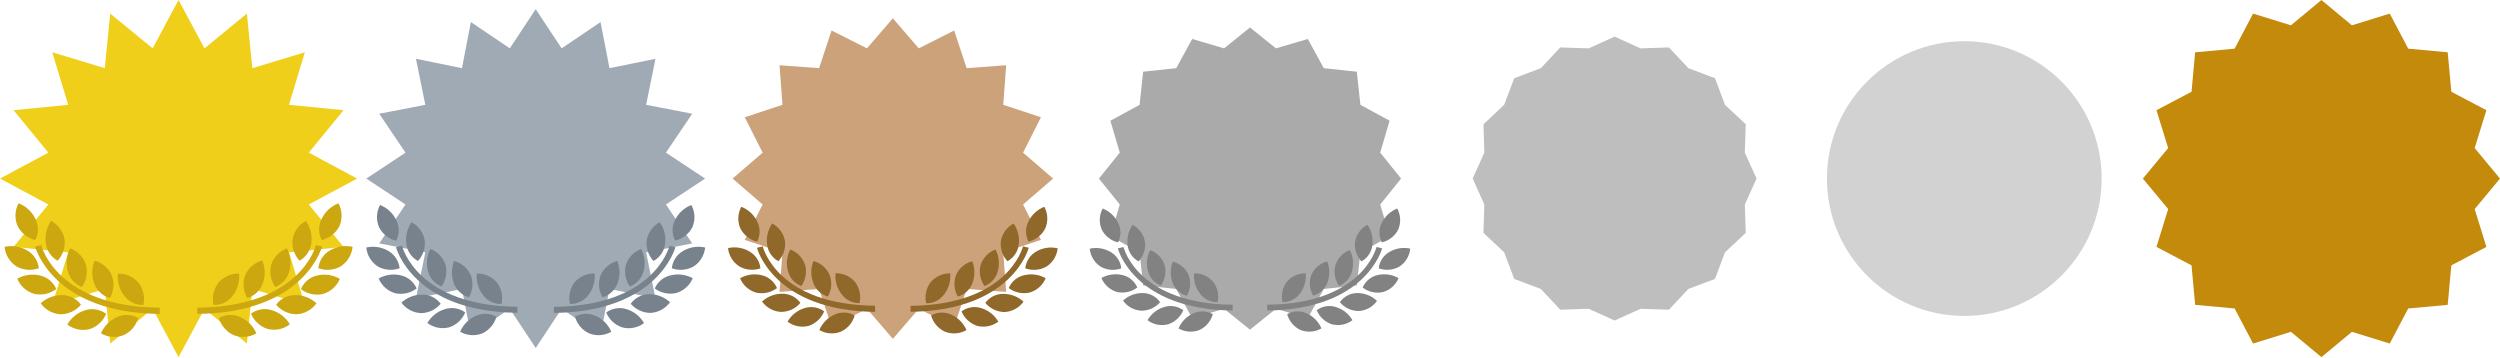
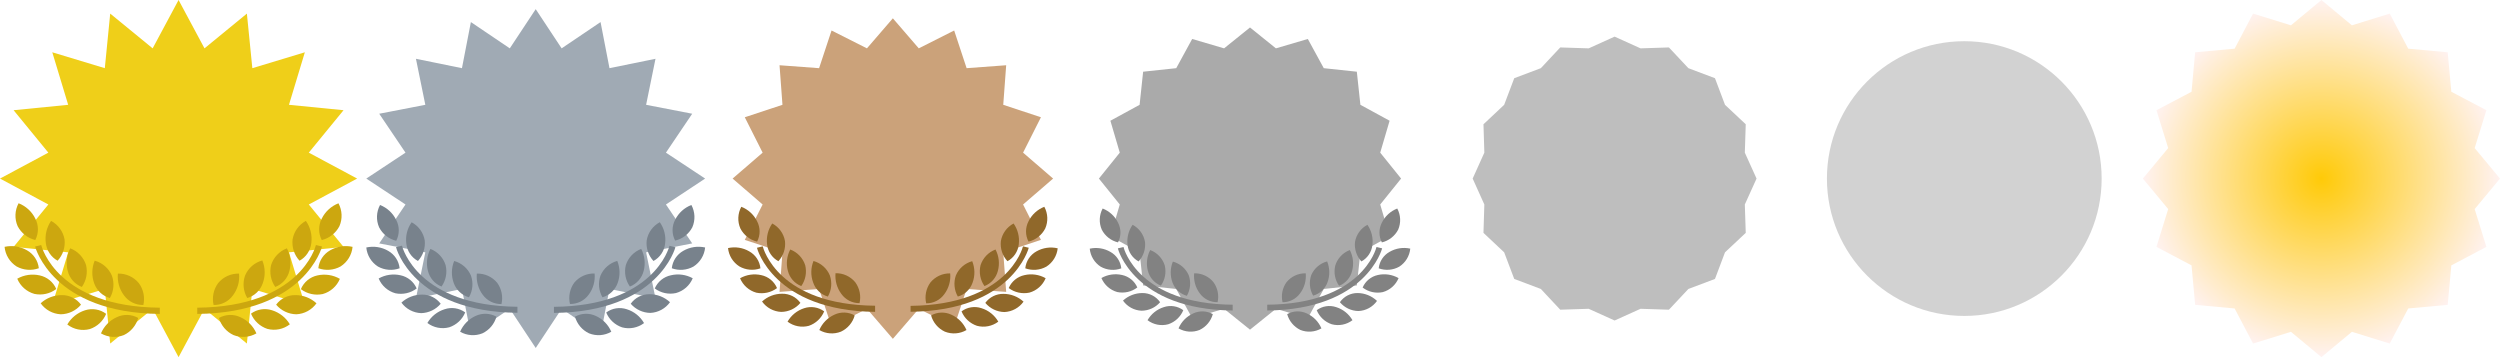
- <svg xmlns="http://www.w3.org/2000/svg" id="icons" viewBox="0 0 546 78">
-   <defs>
-     <style>.cls-1{fill:#efcf19;}.cls-2{fill:#a0aab4;}.cls-3{fill:#cba27a;}.cls-4{fill:#aaa;}.cls-5{fill:#bebebe;}.cls-6{fill:#cca70f;}.cls-7{fill:#78828c;}.cls-8{fill:#90682a;}.cls-9{fill:#828282;}.cls-10{fill:#d2d2d2;}.cls-11{fill:#c48a0c;}</style>
-   </defs>
-   <polygon class="cls-1" points="39 0 44.66 10.56 53.92 2.97 55.11 14.89 66.58 11.42 63.11 22.89 75.03 24.07 67.44 33.34 78 39 67.44 44.66 75.03 53.92 63.11 55.11 66.58 66.58 55.11 63.11 53.92 75.03 44.66 67.44 39 78 33.34 67.44 24.07 75.03 22.89 63.11 11.42 66.58 14.89 55.11 2.97 53.92 10.56 44.66 0 39 10.56 33.34 2.97 24.07 14.89 22.89 11.42 11.42 22.89 14.89 24.07 2.97 33.34 10.56 39 0" />
-   <polygon class="cls-2" points="117 2 122.66 10.56 131.16 4.82 133.11 14.89 143.16 12.84 141.11 22.89 151.18 24.84 145.44 33.34 154 39 145.44 44.66 151.18 53.16 141.11 55.11 143.16 65.16 133.11 63.11 131.16 73.18 122.66 67.44 117 76 111.34 67.44 102.84 73.18 100.89 63.11 90.84 65.16 92.89 55.11 82.82 53.16 88.56 44.66 80 39 88.56 33.34 82.82 24.84 92.89 22.89 90.84 12.84 100.89 14.89 102.84 4.82 111.34 10.56 117 2" />
-   <polygon class="cls-3" points="195 4 200.66 10.56 208.39 6.66 211.11 14.89 219.75 14.25 219.11 22.89 227.34 25.61 223.44 33.34 230 39 223.44 44.66 227.34 52.39 219.11 55.11 219.75 63.75 211.11 63.11 208.39 71.34 200.66 67.44 195 74 189.34 67.44 181.61 71.34 178.89 63.11 170.25 63.75 170.89 55.11 162.66 52.39 166.56 44.66 160 39 166.56 33.34 162.66 25.61 170.89 22.89 170.25 14.25 178.89 14.89 181.61 6.66 189.34 10.56 195 4" />
-   <polygon class="cls-4" points="273 6 278.66 10.56 285.63 8.51 289.11 14.89 296.33 15.66 297.11 22.89 303.49 26.37 301.44 33.34 306 39 301.44 44.66 303.49 51.63 297.11 55.11 296.33 62.34 289.11 63.11 285.63 69.49 278.66 67.44 273 72 267.34 67.44 260.37 69.49 256.89 63.11 249.66 62.34 248.89 55.11 242.51 51.63 244.56 44.66 240 39 244.56 33.34 242.51 26.37 248.89 22.89 249.66 15.66 256.89 14.89 260.37 8.51 267.34 10.56 273 6" />
-   <polygon class="cls-5" points="352.63 8 358.29 10.56 364.49 10.36 368.74 14.89 374.55 17.08 376.74 22.89 381.27 27.14 381.07 33.34 383.63 39 381.07 44.66 381.27 50.86 376.74 55.11 374.55 60.92 368.74 63.11 364.49 67.64 358.29 67.44 352.63 70 346.97 67.44 340.76 67.64 336.52 63.11 330.71 60.92 328.51 55.11 323.99 50.86 324.18 44.66 321.63 39 324.18 33.34 323.99 27.14 328.51 22.89 330.71 17.08 336.52 14.89 340.76 10.36 346.97 10.56 352.63 8" />
-   <path class="cls-6" d="M72.1,54.67a5.11,5.11,0,0,0-2.58,3.91,5.88,5.88,0,0,0,4.87-.39A5.71,5.71,0,0,0,77,53.91,6.85,6.85,0,0,0,72.1,54.67Z" />
-   <path class="cls-6" d="M68,53.05a6.86,6.86,0,0,0-1.2-4.81A5.7,5.7,0,0,0,63.9,52.3a5.85,5.85,0,0,0,1.52,4.64A5.1,5.1,0,0,0,68,53.05Z" />
-   <path class="cls-6" d="M63.21,59.16a6.84,6.84,0,0,0-.55-4.93,5.78,5.78,0,0,0-3.45,3.64,5.92,5.92,0,0,0,.91,4.8A5.05,5.05,0,0,0,63.21,59.16Z" />
-   <path class="cls-6" d="M57.38,61.88a6.84,6.84,0,0,0-.09-5,5.72,5.72,0,0,0-3.77,3.3A5.88,5.88,0,0,0,54,65.09,5.06,5.06,0,0,0,57.38,61.88Z" />
-   <path class="cls-6" d="M50.87,64.52a6.82,6.82,0,0,0,1.34-4.77,5.75,5.75,0,0,0-4.56,2.07,5.86,5.86,0,0,0-1,4.79A5.07,5.07,0,0,0,50.87,64.52Z" />
-   <path class="cls-6" d="M74.13,49.4a5.75,5.75,0,0,0-.21-5,6.83,6.83,0,0,0-3.65,3.35,5.06,5.06,0,0,0,0,4.68A5.91,5.91,0,0,0,74.13,49.4Z" />
-   <path class="cls-6" d="M69.32,60.15a5.09,5.09,0,0,0-3.61,3,5.87,5.87,0,0,0,4.77,1.07,5.73,5.73,0,0,0,3.75-3.32A6.85,6.85,0,0,0,69.32,60.15Z" />
-   <path class="cls-6" d="M60.31,66.54a5.88,5.88,0,0,0,4.41,2.1,5.73,5.73,0,0,0,4.4-2.4,6.78,6.78,0,0,0-4.62-1.79A5.1,5.1,0,0,0,60.31,66.54Z" />
-   <path class="cls-6" d="M59.44,67.77a5.07,5.07,0,0,0-4.62.73,5.86,5.86,0,0,0,3.57,3.33,5.68,5.68,0,0,0,4.91-1A6.84,6.84,0,0,0,59.44,67.77Z" />
-   <path class="cls-6" d="M52.49,69.27a5.07,5.07,0,0,0-4.67.17A5.86,5.86,0,0,0,51,73.18a5.74,5.74,0,0,0,5-.37A6.81,6.81,0,0,0,52.49,69.27Z" />
-   <path class="cls-6" d="M70.33,53.84,69,53.51c-.13.55-3.63,13.48-25.92,13.69l0,1.36C66.5,68.35,70.3,54,70.33,53.84Z" />
-   <path class="cls-6" d="M8.48,58.58A5.11,5.11,0,0,0,5.9,54.67,6.85,6.85,0,0,0,1,53.91a5.71,5.71,0,0,0,2.61,4.28A5.88,5.88,0,0,0,8.48,58.58Z" />
-   <path class="cls-6" d="M12.58,56.94A5.85,5.85,0,0,0,14.1,52.3a5.71,5.71,0,0,0-2.94-4.06A6.88,6.88,0,0,0,10,53.05,5.1,5.1,0,0,0,12.58,56.94Z" />
-   <path class="cls-6" d="M17.88,62.67a5.92,5.92,0,0,0,.91-4.8,5.78,5.78,0,0,0-3.45-3.64,6.84,6.84,0,0,0-.55,4.93A5.05,5.05,0,0,0,17.88,62.67Z" />
-   <path class="cls-6" d="M24,65.09a5.89,5.89,0,0,0,.45-4.86,5.72,5.72,0,0,0-3.77-3.3,6.84,6.84,0,0,0-.09,5A5.07,5.07,0,0,0,24,65.09Z" />
-   <path class="cls-6" d="M31.31,66.61a5.86,5.86,0,0,0-1-4.79,5.75,5.75,0,0,0-4.56-2.07,6.82,6.82,0,0,0,1.34,4.77A5.07,5.07,0,0,0,31.31,66.61Z" />
-   <path class="cls-6" d="M7.71,52.42a5.06,5.06,0,0,0,0-4.68,6.83,6.83,0,0,0-3.65-3.35,5.75,5.75,0,0,0-.21,5A5.91,5.91,0,0,0,7.71,52.42Z" />
-   <path class="cls-6" d="M8.68,60.15a6.85,6.85,0,0,0-4.91.72,5.73,5.73,0,0,0,3.75,3.32,5.87,5.87,0,0,0,4.77-1.07A5.09,5.09,0,0,0,8.68,60.15Z" />
-   <path class="cls-6" d="M17.69,66.54a5.1,5.1,0,0,0-4.19-2.09,6.81,6.81,0,0,0-4.62,1.79,5.73,5.73,0,0,0,4.4,2.4A5.88,5.88,0,0,0,17.69,66.54Z" />
-   <path class="cls-6" d="M18.56,67.77a6.84,6.84,0,0,0-3.86,3.1,5.68,5.68,0,0,0,4.91,1,5.86,5.86,0,0,0,3.57-3.33A5.07,5.07,0,0,0,18.56,67.77Z" />
-   <path class="cls-6" d="M25.51,69.27a6.81,6.81,0,0,0-3.46,3.54,5.74,5.74,0,0,0,5,.37,5.86,5.86,0,0,0,3.13-3.74A5.07,5.07,0,0,0,25.51,69.27Z" />
-   <path class="cls-6" d="M9,53.51l-1.33.33C7.7,54,11.5,68.35,34.9,68.56V67.2C12.63,67,9.13,54.06,9,53.51Z" />
-   <path class="cls-7" d="M149.23,54.78a5,5,0,0,0-2.51,3.81,5.73,5.73,0,0,0,4.74-.38A5.56,5.56,0,0,0,154,54.05,6.64,6.64,0,0,0,149.23,54.78Z" />
-   <path class="cls-7" d="M145.26,53.21a6.62,6.62,0,0,0-1.16-4.68,5.56,5.56,0,0,0-2.86,3.95A5.71,5.71,0,0,0,142.72,57,4.91,4.91,0,0,0,145.26,53.21Z" />
-   <path class="cls-7" d="M140.58,59.16a6.7,6.7,0,0,0-.54-4.8,5.61,5.61,0,0,0-3.36,3.54,5.74,5.74,0,0,0,.89,4.68A4.94,4.94,0,0,0,140.58,59.16Z" />
-   <path class="cls-7" d="M134.9,61.8a6.68,6.68,0,0,0-.09-4.82,5.6,5.6,0,0,0-3.67,3.22,5.71,5.71,0,0,0,.44,4.73A5,5,0,0,0,134.9,61.8Z" />
-   <path class="cls-7" d="M128.56,64.37a6.63,6.63,0,0,0,1.3-4.64,5.58,5.58,0,0,0-4.44,2,5.73,5.73,0,0,0-.94,4.66A4.93,4.93,0,0,0,128.56,64.37Z" />
-   <path class="cls-7" d="M151.2,49.65a5.57,5.57,0,0,0-.2-4.88A6.62,6.62,0,0,0,147.45,48a4.9,4.9,0,0,0,0,4.55A5.7,5.7,0,0,0,151.2,49.65Z" />
-   <path class="cls-7" d="M146.53,60.12A4.93,4.93,0,0,0,143,63a5.69,5.69,0,0,0,4.64,1,5.56,5.56,0,0,0,3.65-3.23A6.67,6.67,0,0,0,146.53,60.12Z" />
-   <path class="cls-7" d="M137.75,66.34a5.76,5.76,0,0,0,4.3,2,5.61,5.61,0,0,0,4.28-2.34,6.66,6.66,0,0,0-4.5-1.75A5,5,0,0,0,137.75,66.34Z" />
-   <path class="cls-7" d="M136.9,67.54a4.93,4.93,0,0,0-4.5.71,5.72,5.72,0,0,0,3.48,3.25,5.55,5.55,0,0,0,4.78-.94A6.63,6.63,0,0,0,136.9,67.54Z" />
-   <path class="cls-7" d="M130.13,69a5,5,0,0,0-4.55.16,5.7,5.7,0,0,0,3.06,3.64,5.58,5.58,0,0,0,4.87-.35A6.69,6.69,0,0,0,130.13,69Z" />
-   <path class="cls-7" d="M147.51,54l-1.3-.32c-.13.54-3.54,13.13-25.23,13.33v1.33C143.78,68.11,147.47,54.11,147.51,54Z" />
-   <path class="cls-7" d="M87.28,58.59a5,5,0,0,0-2.51-3.81A6.64,6.64,0,0,0,80,54.05a5.56,5.56,0,0,0,2.54,4.16A5.73,5.73,0,0,0,87.28,58.59Z" />
-   <path class="cls-7" d="M91.28,57a5.71,5.71,0,0,0,1.48-4.51,5.56,5.56,0,0,0-2.86-3.95,6.62,6.62,0,0,0-1.16,4.68A4.91,4.91,0,0,0,91.28,57Z" />
-   <path class="cls-7" d="M96.43,62.58a5.74,5.74,0,0,0,.89-4.68A5.61,5.61,0,0,0,94,54.36a6.7,6.7,0,0,0-.54,4.8A4.94,4.94,0,0,0,96.43,62.58Z" />
-   <path class="cls-7" d="M102.42,64.93a5.71,5.71,0,0,0,.44-4.73A5.6,5.6,0,0,0,99.19,57a6.68,6.68,0,0,0-.09,4.82A5,5,0,0,0,102.42,64.93Z" />
-   <path class="cls-7" d="M109.52,66.41a5.73,5.73,0,0,0-.94-4.66,5.58,5.58,0,0,0-4.44-2,6.63,6.63,0,0,0,1.3,4.64A4.93,4.93,0,0,0,109.52,66.41Z" />
-   <path class="cls-7" d="M86.53,52.59a4.9,4.9,0,0,0,0-4.55A6.62,6.62,0,0,0,83,44.77a5.57,5.57,0,0,0-.2,4.88A5.7,5.7,0,0,0,86.53,52.59Z" />
-   <path class="cls-7" d="M87.47,60.12a6.67,6.67,0,0,0-4.77.7,5.56,5.56,0,0,0,3.65,3.23A5.73,5.73,0,0,0,91,63,4.93,4.93,0,0,0,87.47,60.12Z" />
-   <path class="cls-7" d="M96.25,66.34a5,5,0,0,0-4.08-2,6.66,6.66,0,0,0-4.5,1.75A5.61,5.61,0,0,0,92,68.39,5.76,5.76,0,0,0,96.25,66.34Z" />
-   <path class="cls-7" d="M97.1,67.54a6.63,6.63,0,0,0-3.76,3,5.55,5.55,0,0,0,4.78.94,5.72,5.72,0,0,0,3.48-3.25A4.93,4.93,0,0,0,97.1,67.54Z" />
-   <path class="cls-7" d="M103.87,69a6.69,6.69,0,0,0-3.38,3.45,5.58,5.58,0,0,0,4.87.35,5.7,5.7,0,0,0,3.06-3.64A5,5,0,0,0,103.87,69Z" />
-   <path class="cls-7" d="M87.79,53.65l-1.3.32c0,.14,3.73,14.14,26.52,14.34V67C91.33,66.78,87.92,54.19,87.79,53.65Z" />
-   <path class="cls-8" d="M226.36,54.9a4.81,4.81,0,0,0-2.44,3.7,5.54,5.54,0,0,0,4.61-.37,5.41,5.41,0,0,0,2.47-4A6.44,6.44,0,0,0,226.36,54.9Z" />
-   <path class="cls-8" d="M222.5,53.37a6.51,6.51,0,0,0-1.13-4.56,5.39,5.39,0,0,0-2.78,3.84,5.55,5.55,0,0,0,1.44,4.4A4.79,4.79,0,0,0,222.5,53.37Z" />
-   <path class="cls-8" d="M217.94,59.15a6.46,6.46,0,0,0-.52-4.66,5.44,5.44,0,0,0-3.27,3.44,5.59,5.59,0,0,0,.86,4.55A4.81,4.81,0,0,0,217.94,59.15Z" />
-   <path class="cls-8" d="M212.41,61.73a6.48,6.48,0,0,0-.08-4.69,5.44,5.44,0,0,0-3.57,3.12,5.58,5.58,0,0,0,.43,4.61A4.77,4.77,0,0,0,212.41,61.73Z" />
-   <path class="cls-8" d="M206.25,64.23a6.52,6.52,0,0,0,1.27-4.52,5.43,5.43,0,0,0-4.33,2,5.6,5.6,0,0,0-.91,4.54A4.82,4.82,0,0,0,206.25,64.23Z" />
-   <path class="cls-8" d="M228.28,49.9a5.42,5.42,0,0,0-.2-4.74,6.46,6.46,0,0,0-3.45,3.17,4.78,4.78,0,0,0,0,4.44A5.56,5.56,0,0,0,228.28,49.9Z" />
-   <path class="cls-8" d="M223.73,60.09a4.82,4.82,0,0,0-3.43,2.82,5.61,5.61,0,0,0,4.52,1,5.42,5.42,0,0,0,3.55-3.15A6.44,6.44,0,0,0,223.73,60.09Z" />
-   <path class="cls-8" d="M215.19,66.15a5.56,5.56,0,0,0,4.18,2,5.44,5.44,0,0,0,4.17-2.27,6.51,6.51,0,0,0-4.38-1.7A4.81,4.81,0,0,0,215.19,66.15Z" />
-   <path class="cls-8" d="M214.36,67.31A4.78,4.78,0,0,0,210,68a5.55,5.55,0,0,0,3.38,3.16,5.4,5.4,0,0,0,4.65-.91A6.46,6.46,0,0,0,214.36,67.31Z" />
-   <path class="cls-8" d="M207.78,68.73a4.81,4.81,0,0,0-4.43.16,5.56,5.56,0,0,0,3,3.54,5.4,5.4,0,0,0,4.73-.35A6.45,6.45,0,0,0,207.78,68.73Z" />
-   <path class="cls-8" d="M224.68,54.11l-1.26-.31c-.13.52-3.44,12.77-24.55,13v1.29C221.05,67.86,224.65,54.25,224.68,54.11Z" />
-   <path class="cls-8" d="M166.08,58.6a4.81,4.81,0,0,0-2.44-3.7,6.44,6.44,0,0,0-4.64-.72,5.41,5.41,0,0,0,2.47,4A5.54,5.54,0,0,0,166.08,58.6Z" />
-   <path class="cls-8" d="M170,57.05a5.55,5.55,0,0,0,1.44-4.4,5.39,5.39,0,0,0-2.78-3.84,6.51,6.51,0,0,0-1.13,4.56A4.79,4.79,0,0,0,170,57.05Z" />
-   <path class="cls-8" d="M175,62.48a5.59,5.59,0,0,0,.86-4.55,5.44,5.44,0,0,0-3.27-3.44,6.46,6.46,0,0,0-.52,4.66A4.81,4.81,0,0,0,175,62.48Z" />
-   <path class="cls-8" d="M180.81,64.77a5.58,5.58,0,0,0,.43-4.61A5.44,5.44,0,0,0,177.67,57a6.48,6.48,0,0,0-.08,4.69A4.77,4.77,0,0,0,180.81,64.77Z" />
-   <path class="cls-8" d="M187.72,66.21a5.6,5.6,0,0,0-.91-4.54,5.43,5.43,0,0,0-4.33-2,6.52,6.52,0,0,0,1.27,4.52A4.82,4.82,0,0,0,187.72,66.21Z" />
-   <path class="cls-8" d="M165.35,52.77a4.78,4.78,0,0,0,0-4.44,6.46,6.46,0,0,0-3.45-3.17,5.42,5.42,0,0,0-.2,4.74A5.56,5.56,0,0,0,165.35,52.77Z" />
-   <path class="cls-8" d="M166.27,60.09a6.44,6.44,0,0,0-4.64.68,5.42,5.42,0,0,0,3.55,3.15,5.61,5.61,0,0,0,4.52-1A4.82,4.82,0,0,0,166.27,60.09Z" />
-   <path class="cls-8" d="M174.81,66.15a4.81,4.81,0,0,0-4-2,6.51,6.51,0,0,0-4.38,1.7,5.44,5.44,0,0,0,4.17,2.27A5.56,5.56,0,0,0,174.81,66.15Z" />
-   <path class="cls-8" d="M175.64,67.31A6.46,6.46,0,0,0,172,70.25a5.4,5.4,0,0,0,4.65.91A5.59,5.59,0,0,0,180,68,4.8,4.8,0,0,0,175.64,67.31Z" />
-   <path class="cls-8" d="M182.22,68.73a6.45,6.45,0,0,0-3.28,3.35,5.4,5.4,0,0,0,4.73.35,5.56,5.56,0,0,0,3-3.54A4.81,4.81,0,0,0,182.22,68.73Z" />
-   <path class="cls-8" d="M166.58,53.8l-1.26.31c0,.14,3.63,13.75,25.8,14V66.77C170,66.57,166.71,54.32,166.58,53.8Z" />
-   <path class="cls-9" d="M303.49,55a4.68,4.68,0,0,0-2.38,3.6,5.42,5.42,0,0,0,4.49-.36,5.27,5.27,0,0,0,2.4-3.94A6.27,6.27,0,0,0,303.49,55Z" />
-   <path class="cls-9" d="M299.73,53.52a6.31,6.31,0,0,0-1.09-4.43,5.28,5.28,0,0,0-2.71,3.74,5.42,5.42,0,0,0,1.4,4.27A4.65,4.65,0,0,0,299.73,53.52Z" />
-   <path class="cls-9" d="M295.3,59.15a6.32,6.32,0,0,0-.5-4.54A5.3,5.3,0,0,0,291.62,58a5.42,5.42,0,0,0,.84,4.42A4.67,4.67,0,0,0,295.3,59.15Z" />
-   <path class="cls-9" d="M289.93,61.65a6.33,6.33,0,0,0-.08-4.56,5.3,5.3,0,0,0-3.48,3,5.44,5.44,0,0,0,.42,4.48A4.67,4.67,0,0,0,289.93,61.65Z" />
-   <path class="cls-9" d="M283.93,64.08a6.25,6.25,0,0,0,1.24-4.39A5.27,5.27,0,0,0,281,61.6a5.39,5.39,0,0,0-.89,4.41A4.68,4.68,0,0,0,283.93,64.08Z" />
-   <path class="cls-9" d="M305.36,50.16a5.31,5.31,0,0,0-.2-4.62,6.29,6.29,0,0,0-3.36,3.09,4.66,4.66,0,0,0,0,4.31A5.44,5.44,0,0,0,305.36,50.16Z" />
-   <path class="cls-9" d="M300.93,60.06a4.68,4.68,0,0,0-3.33,2.74,5.41,5.41,0,0,0,4.39,1,5.28,5.28,0,0,0,3.46-3.06A6.32,6.32,0,0,0,300.93,60.06Z" />
-   <path class="cls-9" d="M292.63,66a5.4,5.4,0,0,0,4.06,1.93,5.26,5.26,0,0,0,4.05-2.21A6.23,6.23,0,0,0,296.49,64,4.66,4.66,0,0,0,292.63,66Z" />
-   <path class="cls-9" d="M291.83,67.08a4.65,4.65,0,0,0-4.26.67,5.39,5.39,0,0,0,3.29,3.07,5.24,5.24,0,0,0,4.52-.89A6.29,6.29,0,0,0,291.83,67.08Z" />
-   <path class="cls-9" d="M285.42,68.46a4.67,4.67,0,0,0-4.3.15A5.43,5.43,0,0,0,284,72.06a5.28,5.28,0,0,0,4.6-.34A6.24,6.24,0,0,0,285.42,68.46Z" />
-   <path class="cls-9" d="M301.86,54.24l-1.23-.3c-.12.51-3.34,12.42-23.87,12.61v1.26C298.33,67.62,301.82,54.38,301.86,54.24Z" />
-   <path class="cls-9" d="M244.89,58.61a4.68,4.68,0,0,0-2.38-3.6,6.27,6.27,0,0,0-4.51-.7,5.27,5.27,0,0,0,2.4,3.94A5.42,5.42,0,0,0,244.89,58.61Z" />
-   <path class="cls-9" d="M248.67,57.1a5.42,5.42,0,0,0,1.4-4.27,5.28,5.28,0,0,0-2.71-3.74,6.35,6.35,0,0,0-1.1,4.43A4.68,4.68,0,0,0,248.67,57.1Z" />
-   <path class="cls-9" d="M253.54,62.38a5.42,5.42,0,0,0,.84-4.42,5.28,5.28,0,0,0-3.18-3.35,6.32,6.32,0,0,0-.5,4.54A4.67,4.67,0,0,0,253.54,62.38Z" />
-   <path class="cls-9" d="M259.21,64.61a5.44,5.44,0,0,0,.42-4.48,5.3,5.3,0,0,0-3.48-3,6.33,6.33,0,0,0-.08,4.56A4.67,4.67,0,0,0,259.21,64.61Z" />
-   <path class="cls-9" d="M265.92,66A5.39,5.39,0,0,0,265,61.6a5.27,5.27,0,0,0-4.2-1.91,6.25,6.25,0,0,0,1.24,4.39A4.68,4.68,0,0,0,265.92,66Z" />
-   <path class="cls-9" d="M244.18,52.94a4.66,4.66,0,0,0,0-4.31,6.29,6.29,0,0,0-3.36-3.09,5.29,5.29,0,0,0-.19,4.62A5.43,5.43,0,0,0,244.18,52.94Z" />
-   <path class="cls-9" d="M245.07,60.06a6.32,6.32,0,0,0-4.52.66A5.28,5.28,0,0,0,244,63.78a5.41,5.41,0,0,0,4.39-1A4.68,4.68,0,0,0,245.07,60.06Z" />
-   <path class="cls-9" d="M253.37,66A4.66,4.66,0,0,0,249.51,64a6.26,6.26,0,0,0-4.25,1.65,5.26,5.26,0,0,0,4.05,2.21A5.4,5.4,0,0,0,253.37,66Z" />
-   <path class="cls-9" d="M254.17,67.08a6.29,6.29,0,0,0-3.55,2.85,5.24,5.24,0,0,0,4.52.89,5.39,5.39,0,0,0,3.29-3.07A4.65,4.65,0,0,0,254.17,67.08Z" />
-   <path class="cls-9" d="M260.58,68.46a6.24,6.24,0,0,0-3.19,3.26,5.28,5.28,0,0,0,4.6.34,5.43,5.43,0,0,0,2.89-3.45A4.67,4.67,0,0,0,260.58,68.46Z" />
-   <path class="cls-9" d="M245.37,53.94l-1.23.3c0,.14,3.53,13.38,25.08,13.57l0-1.26C248.71,66.36,245.49,54.45,245.37,53.94Z" />
-   <circle class="cls-10" cx="429" cy="39" r="30" />
-   <polygon class="cls-11" points="507 0 513.66 5.53 521.92 2.97 525.96 10.63 534.58 11.42 535.37 20.04 543.03 24.07 540.47 32.34 546 39 540.47 45.66 543.03 53.92 535.37 57.96 534.58 66.58 525.96 67.37 521.92 75.03 513.66 72.47 507 78 500.34 72.47 492.07 75.03 488.04 67.37 479.42 66.58 478.63 57.96 470.97 53.92 473.53 45.66 468 39 473.53 32.34 470.97 24.07 478.63 20.04 479.42 11.42 488.04 10.63 492.07 2.97 500.34 5.53 507 0" />
+ <svg xmlns="http://www.w3.org/2000/svg" version="1.1" id="icons" x="0px" y="0px" viewBox="0 0 546 78" style="enable-background:new 0 0 546 78;" xml:space="preserve">
+   <style type="text/css">
+ 	.st0{fill:#EFCF19;}
+ 	.st1{fill:#A0AAB4;}
+ 	.st2{fill:#CBA27A;}
+ 	.st3{fill:#AAAAAA;}
+ 	.st4{fill:#BEBEBE;}
+ 	.st5{fill:#CCA70F;}
+ 	.st6{fill:#78828C;}
+ 	.st7{fill:#90682A;}
+ 	.st8{fill:#828282;}
+ 	.st9{fill:#D2D2D2;}
+ 	.st10{fill:url(#SVGID_1_);}
+ </style>
+   <path class="st0" d="M39,0l5.66,10.56l9.26-7.59l1.19,11.92l11.47-3.47l-3.47,11.47l11.92,1.18l-7.59,9.27L78,39l-10.56,5.66  l7.59,9.26l-11.92,1.19l3.47,11.47l-11.47-3.47l-1.19,11.92l-9.26-7.59L39,78l-5.66-10.56l-9.27,7.59l-1.18-11.92l-11.47,3.47  l3.47-11.47L2.97,53.92l7.59-9.26L0,39l10.56-5.66l-7.59-9.27l11.92-1.18l-3.47-11.47l11.47,3.47l1.18-11.92l9.27,7.59L39,0z" />
+   <path class="st1" d="M117,2l5.66,8.56l8.5-5.74l1.95,10.07l10.05-2.05l-2.05,10.05l10.07,1.95l-5.74,8.5L154,39l-8.56,5.66l5.74,8.5  l-10.07,1.95l2.05,10.05l-10.05-2.05l-1.95,10.07l-8.5-5.74L117,76l-5.66-8.56l-8.5,5.74l-1.95-10.07l-10.05,2.05l2.05-10.05  l-10.07-1.95l5.74-8.5L80,39l8.56-5.66l-5.74-8.5l10.07-1.95l-2.05-10.05l10.05,2.05l1.95-10.07l8.5,5.74L117,2z" />
+   <path class="st2" d="M195,4l5.66,6.56l7.73-3.9l2.72,8.23l8.64-0.64l-0.64,8.64l8.23,2.72l-3.9,7.73L230,39l-6.56,5.66l3.9,7.73  l-8.23,2.72l0.64,8.64l-8.64-0.64l-2.72,8.23l-7.73-3.9L195,74l-5.66-6.56l-7.73,3.9l-2.72-8.23l-8.64,0.64l0.64-8.64l-8.23-2.72  l3.9-7.73L160,39l6.56-5.66l-3.9-7.73l8.23-2.72l-0.64-8.64l8.64,0.64l2.72-8.23l7.73,3.9L195,4z" />
+   <path class="st3" d="M273,6l5.66,4.56l6.97-2.05l3.48,6.38l7.22,0.77l0.78,7.23l6.38,3.48l-2.05,6.97L306,39l-4.56,5.66l2.05,6.97  l-6.38,3.48l-0.78,7.23l-7.22,0.77l-3.48,6.38l-6.97-2.05L273,72l-5.66-4.56l-6.97,2.05l-3.48-6.38l-7.23-0.77l-0.77-7.23  l-6.38-3.48l2.05-6.97L240,39l4.56-5.66l-2.05-6.97l6.38-3.48l0.77-7.23l7.23-0.77l3.48-6.38l6.97,2.05L273,6z" />
+   <path class="st4" d="M352.63,8l5.66,2.56l6.2-0.2l4.25,4.53l5.81,2.19l2.19,5.81l4.53,4.25l-0.2,6.2l2.56,5.66l-2.56,5.66l0.2,6.2  l-4.53,4.25l-2.19,5.81l-5.81,2.19l-4.25,4.53l-6.2-0.2L352.63,70l-5.66-2.56l-6.21,0.2l-4.24-4.53l-5.81-2.19l-2.2-5.81l-4.52-4.25  l0.19-6.2L321.63,39l2.55-5.66l-0.19-6.2l4.52-4.25l2.2-5.81l5.81-2.19l4.24-4.53l6.21,0.2L352.63,8z" />
+   <path class="st5" d="M72.1,54.67c-1.44,0.81-2.4,2.27-2.58,3.91c1.6,0.58,3.38,0.44,4.87-0.39c1.48-0.95,2.45-2.53,2.61-4.28  C75.33,53.54,73.58,53.81,72.1,54.67z M68,53.05c0.21-1.7-0.21-3.41-1.2-4.81c-1.54,0.84-2.61,2.33-2.9,4.06  c-0.19,1.69,0.36,3.39,1.52,4.64C66.86,56.14,67.82,54.69,68,53.05z M63.21,59.16c0.44-1.65,0.24-3.41-0.55-4.93  c-1.64,0.63-2.91,1.96-3.45,3.64c-0.4,1.66-0.07,3.41,0.91,4.8C61.66,62.08,62.82,60.77,63.21,59.16z M57.38,61.88  c0.6-1.62,0.57-3.4-0.09-5c-1.7,0.46-3.09,1.68-3.77,3.3c-0.57,1.63-0.39,3.42,0.48,4.91C55.58,64.63,56.84,63.44,57.38,61.88z   M50.87,64.52c1.03-1.37,1.51-3.07,1.34-4.77c-1.76-0.04-3.44,0.72-4.56,2.07c-1.02,1.37-1.38,3.12-1,4.79  C48.31,66.65,49.89,65.87,50.87,64.52z M74.13,49.4c0.7-1.61,0.62-3.45-0.21-5c-1.59,0.62-2.9,1.82-3.65,3.35  c-0.76,1.47-0.76,3.21,0,4.68C71.93,52.03,73.34,50.92,74.13,49.4z M69.32,60.15c-1.62,0.35-2.97,1.47-3.61,3  c1.36,1.03,3.1,1.42,4.77,1.07c1.69-0.47,3.08-1.7,3.75-3.32C72.74,60.04,70.99,59.78,69.32,60.15z M60.31,66.54  c1.1,1.31,2.71,2.07,4.41,2.1c1.76-0.08,3.38-0.97,4.4-2.4c-1.26-1.16-2.91-1.8-4.62-1.79C62.85,64.43,61.29,65.21,60.31,66.54z   M59.44,67.77c-1.57-0.52-3.29-0.25-4.62,0.73c0.65,1.58,1.95,2.79,3.57,3.33c1.7,0.45,3.52,0.08,4.91-1  C62.44,69.37,61.06,68.28,59.44,67.77z M52.49,69.27c-1.49-0.71-3.23-0.64-4.67,0.17c0.46,1.65,1.62,3.02,3.18,3.74  c1.64,0.65,3.48,0.51,5-0.37C55.32,71.23,54.07,69.96,52.49,69.27z" />
+   <path class="st5" d="M70.33,53.84L69,53.51c-0.13,0.55-3.63,13.48-25.92,13.69v1.36C66.5,68.35,70.3,54,70.33,53.84z M8.48,58.58  c-0.18-1.64-1.14-3.1-2.58-3.91c-1.48-0.86-3.23-1.13-4.9-0.76c0.16,1.75,1.13,3.33,2.61,4.28C5.1,59.02,6.88,59.16,8.48,58.58z   M12.58,56.94c1.16-1.25,1.71-2.95,1.52-4.64c-0.3-1.73-1.39-3.23-2.94-4.06c-0.97,1.4-1.38,3.12-1.16,4.81  C10.18,54.69,11.14,56.14,12.58,56.94z M17.88,62.67c0.98-1.39,1.31-3.14,0.91-4.8c-0.54-1.68-1.81-3.01-3.45-3.64  c-0.79,1.52-0.99,3.28-0.55,4.93C15.18,60.77,16.34,62.08,17.88,62.67z M24,65.09c0.85-1.48,1.01-3.25,0.45-4.86  c-0.68-1.62-2.07-2.84-3.77-3.3c-0.66,1.6-0.69,3.38-0.09,5C21.15,63.47,22.42,64.65,24,65.09z M31.31,66.61  c0.38-1.67,0.02-3.42-1-4.79c-1.12-1.35-2.8-2.11-4.56-2.07c-0.17,1.7,0.31,3.4,1.34,4.77C28.07,65.87,29.65,66.65,31.31,66.61z   M7.71,52.42c0.76-1.47,0.76-3.21,0-4.68c-0.75-1.53-2.06-2.73-3.65-3.35c-0.83,1.55-0.91,3.39-0.21,5  C4.64,50.91,6.05,52.02,7.71,52.42z M8.68,60.15c-1.67-0.38-3.42-0.13-4.91,0.72c0.67,1.62,2.06,2.85,3.75,3.32  c1.67,0.35,3.41-0.04,4.77-1.07C11.64,61.6,10.29,60.5,8.68,60.15z M17.69,66.54c-0.98-1.33-2.54-2.11-4.19-2.09  c-1.71,0-3.36,0.63-4.62,1.79c1.02,1.43,2.64,2.32,4.4,2.4C14.98,68.61,16.59,67.85,17.69,66.54z M18.56,67.77  c-1.63,0.52-3.01,1.62-3.86,3.1c1.39,1.08,3.21,1.45,4.91,1c1.62-0.54,2.92-1.75,3.57-3.33C21.86,67.54,20.13,67.26,18.56,67.77z   M25.51,69.27c-1.56,0.7-2.79,1.97-3.46,3.54c1.52,0.88,3.36,1.02,5,0.37c1.54-0.73,2.68-2.1,3.13-3.74  C28.74,68.63,27,68.56,25.51,69.27z" />
+   <path class="st5" d="M9,53.51l-1.33,0.33C7.7,54,11.5,68.35,34.9,68.56V67.2C12.63,67,9.13,54.06,9,53.51z" />
+   <path class="st6" d="M149.23,54.78c-1.4,0.79-2.34,2.21-2.51,3.81c1.56,0.57,3.29,0.43,4.74-0.38c1.44-0.92,2.38-2.46,2.54-4.16  C152.37,53.69,150.67,53.95,149.23,54.78z M145.26,53.21c0.22-1.65-0.2-3.32-1.16-4.68c-1.51,0.81-2.57,2.26-2.86,3.95  c-0.19,1.65,0.35,3.3,1.48,4.52C144.14,56.23,145.09,54.81,145.26,53.21L145.26,53.21z M140.58,59.16c0.42-1.61,0.23-3.32-0.54-4.8  c-1.6,0.61-2.84,1.91-3.36,3.54c-0.4,1.62-0.07,3.32,0.89,4.68C139.07,62,140.19,60.72,140.58,59.16z M134.9,61.8  c0.57-1.56,0.54-3.28-0.09-4.82c-1.65,0.46-3,1.64-3.67,3.22c-0.55,1.57-0.39,3.29,0.44,4.73C133.13,64.48,134.36,63.32,134.9,61.8  L134.9,61.8z M128.56,64.37c1-1.33,1.46-2.99,1.3-4.64c-1.71-0.05-3.34,0.69-4.44,2c-0.97,1.34-1.32,3.04-0.94,4.66  C126.09,66.42,127.61,65.67,128.56,64.37z M151.2,49.65c0.69-1.57,0.61-3.37-0.2-4.88c-1.55,0.59-2.81,1.75-3.55,3.23  c-0.75,1.42-0.75,3.13,0,4.55C149.06,52.17,150.43,51.12,151.2,49.65z M146.53,60.12c-1.58,0.33-2.89,1.4-3.53,2.88  c1.33,0.99,3.02,1.36,4.64,1c1.65-0.46,3-1.65,3.65-3.23C149.84,59.97,148.14,59.74,146.53,60.12z M137.75,66.34  c1.08,1.25,2.65,1.98,4.3,2c1.71-0.09,3.28-0.95,4.28-2.34c-1.23-1.13-2.83-1.75-4.5-1.75C140.21,64.25,138.69,65.02,137.75,66.34z   M136.9,67.54c-1.53-0.51-3.21-0.25-4.5,0.71c0.63,1.54,1.9,2.72,3.48,3.25c1.65,0.44,3.42,0.09,4.78-0.94  C139.83,69.12,138.49,68.04,136.9,67.54z M130.13,69c-1.45-0.68-3.15-0.62-4.55,0.16c0.44,1.6,1.56,2.93,3.06,3.64  c1.59,0.64,3.39,0.51,4.87-0.35C132.85,70.92,131.65,69.69,130.13,69L130.13,69z" />
+   <path class="st6" d="M147.51,54l-1.3-0.32c-0.13,0.54-3.54,13.13-25.23,13.33v1.33C143.78,68.11,147.47,54.11,147.51,54z   M87.28,58.59c-0.17-1.6-1.11-3.02-2.51-3.81c-1.44-0.83-3.14-1.09-4.77-0.73c0.16,1.7,1.1,3.24,2.54,4.16  C83.99,59.02,85.72,59.16,87.28,58.59z M91.28,57c1.12-1.22,1.66-2.86,1.48-4.51c-0.29-1.69-1.35-3.14-2.86-3.95  c-0.96,1.36-1.38,3.03-1.16,4.68C88.92,54.82,89.86,56.23,91.28,57z M96.43,62.58c0.96-1.36,1.29-3.06,0.89-4.68  c-0.51-1.62-1.73-2.92-3.32-3.54c-0.77,1.48-0.96,3.19-0.54,4.8C93.84,60.71,94.94,61.99,96.43,62.58z M102.42,64.93  c0.83-1.44,0.99-3.16,0.44-4.73c-0.67-1.57-2.02-2.75-3.67-3.2c-0.63,1.54-0.66,3.26-0.09,4.82  C99.64,63.33,100.88,64.49,102.42,64.93z M109.52,66.41c0.38-1.62,0.03-3.32-0.94-4.66c-1.1-1.31-2.73-2.05-4.44-2  c-0.16,1.65,0.3,3.31,1.3,4.64C106.39,65.69,107.91,66.44,109.52,66.41z M86.53,52.59c0.75-1.42,0.75-3.13,0-4.55  c-0.72-1.49-1.98-2.66-3.53-3.27c-0.81,1.51-0.89,3.31-0.2,4.88C83.56,51.13,84.92,52.2,86.53,52.59z M87.47,60.12  c-1.62-0.37-3.32-0.12-4.77,0.7c0.65,1.58,2,2.77,3.65,3.23c1.63,0.34,3.33-0.04,4.65-1.05C90.36,61.52,89.05,60.45,87.47,60.12z   M96.25,66.34c-0.96-1.28-2.48-2.03-4.08-2c-1.67,0-3.27,0.62-4.5,1.75c1.01,1.39,2.61,2.24,4.33,2.3  C93.64,68.34,95.19,67.6,96.25,66.34z M97.1,67.54c-1.58,0.49-2.93,1.56-3.76,3c1.36,1.03,3.13,1.38,4.78,0.94  c1.58-0.53,2.85-1.71,3.48-3.25C100.3,67.28,98.62,67.02,97.1,67.54z M103.87,69c-1.52,0.69-2.72,1.92-3.38,3.45  c1.48,0.86,3.28,0.99,4.87,0.35c1.5-0.71,2.62-2.04,3.06-3.64C107.02,68.38,105.32,68.32,103.87,69z" />
+   <path class="st6" d="M87.79,53.65l-1.3,0.32c0,0.14,3.73,14.14,26.52,14.34V67C91.33,66.78,87.92,54.19,87.79,53.65z" />
+   <path class="st7" d="M226.36,54.9c-1.37,0.76-2.28,2.14-2.44,3.7c1.52,0.55,3.2,0.42,4.61-0.37c1.39-0.89,2.3-2.36,2.47-4  C229.42,53.86,227.77,54.1,226.36,54.9z M222.5,53.37c0.2-1.61-0.2-3.23-1.13-4.56c-1.47,0.78-2.5,2.2-2.78,3.84  c-0.18,1.61,0.34,3.21,1.44,4.4C221.41,56.3,222.33,54.93,222.5,53.37z M217.94,59.15c0.42-1.56,0.23-3.23-0.52-4.66  c-1.56,0.59-2.76,1.85-3.27,3.44c-0.38,1.57-0.07,3.23,0.86,4.55C216.47,61.91,217.56,60.67,217.94,59.15L217.94,59.15z   M212.41,61.73c0.56-1.52,0.53-3.19-0.08-4.69c-1.6,0.44-2.92,1.59-3.57,3.12c-0.53,1.53-0.37,3.21,0.43,4.61  C210.7,64.35,211.9,63.21,212.41,61.73L212.41,61.73z M206.25,64.23c0.97-1.3,1.42-2.91,1.27-4.52c-1.67-0.04-3.27,0.7-4.33,2  c-0.94,1.31-1.28,2.97-0.91,4.54C203.85,66.27,205.34,65.51,206.25,64.23z M228.28,49.9c0.67-1.53,0.59-3.27-0.2-4.74  c-1.51,0.59-2.74,1.72-3.45,3.17c-0.73,1.39-0.73,3.05,0,4.44C226.21,52.39,227.54,51.34,228.28,49.9z M223.73,60.09  c-1.53,0.33-2.81,1.38-3.43,2.82c1.29,0.97,2.94,1.33,4.52,1c1.6-0.45,2.91-1.61,3.55-3.15C226.96,59.96,225.31,59.72,223.73,60.09  L223.73,60.09z M215.19,66.15c1.04,1.24,2.56,1.97,4.18,2c1.66-0.08,3.2-0.91,4.17-2.27c-1.2-1.09-2.76-1.7-4.38-1.7  C217.59,64.15,216.11,64.89,215.19,66.15L215.19,66.15z M214.36,67.31c-1.48-0.5-3.11-0.24-4.36,0.69c0.61,1.5,1.85,2.65,3.38,3.16  c1.61,0.43,3.32,0.09,4.65-0.91C217.22,68.84,215.91,67.79,214.36,67.31z M207.78,68.73c-1.41-0.67-3.07-0.61-4.43,0.16  c0.44,1.56,1.53,2.85,3,3.54c1.55,0.62,3.29,0.49,4.73-0.35C210.44,70.59,209.26,69.39,207.78,68.73z" />
+   <path class="st7" d="M224.68,54.11l-1.26-0.31c-0.13,0.52-3.44,12.77-24.55,13v1.29C221.05,67.86,224.65,54.25,224.68,54.11z   M166.08,58.6c-0.16-1.56-1.07-2.94-2.44-3.7c-1.4-0.82-3.06-1.07-4.64-0.72c0.17,1.64,1.08,3.11,2.47,4  C162.87,58.99,164.56,59.14,166.08,58.6z M170,57.05c1.1-1.19,1.62-2.79,1.44-4.4c-0.28-1.64-1.31-3.06-2.78-3.84  c-0.93,1.33-1.33,2.95-1.13,4.56C167.7,54.93,168.62,56.3,170,57.05z M175,62.48c0.93-1.32,1.24-2.98,0.86-4.55  c-0.51-1.59-1.71-2.85-3.27-3.44c-0.75,1.43-0.94,3.1-0.52,4.66C172.45,60.67,173.54,61.91,175,62.48L175,62.48z M180.81,64.77  c0.8-1.4,0.96-3.08,0.43-4.61c-0.64-1.55-1.96-2.71-3.57-3.16c-0.61,1.5-0.64,3.17-0.08,4.69  C178.09,63.19,179.29,64.34,180.81,64.77L180.81,64.77z M187.72,66.21c0.37-1.57,0.03-3.23-0.91-4.54c-1.06-1.3-2.66-2.04-4.33-2  c-0.15,1.61,0.3,3.22,1.27,4.52C184.66,65.47,186.15,66.23,187.72,66.21z M165.35,52.77c0.73-1.39,0.73-3.05,0-4.44  c-0.71-1.45-1.94-2.58-3.45-3.17c-0.79,1.47-0.87,3.21-0.2,4.74C162.44,51.34,163.77,52.39,165.35,52.77z M166.27,60.09  c-1.58-0.36-3.23-0.12-4.64,0.68c0.64,1.54,1.95,2.7,3.55,3.15c1.58,0.33,3.23-0.03,4.52-1C169.09,61.47,167.81,60.42,166.27,60.09  L166.27,60.09z M174.81,66.15c-0.92-1.28-2.42-2.03-4-2c-1.62,0-3.18,0.61-4.38,1.7c0.97,1.36,2.51,2.19,4.17,2.27  C172.22,68.11,173.76,67.39,174.81,66.15z M175.64,67.31c-1.54,0.49-2.84,1.54-3.64,2.94c1.33,1,3.04,1.34,4.65,0.91  c1.52-0.52,2.74-1.67,3.35-3.16C178.74,67.08,177.12,66.82,175.64,67.31z M182.22,68.73c-1.47,0.67-2.65,1.86-3.28,3.35  c1.44,0.84,3.18,0.97,4.73,0.35c1.47-0.69,2.56-1.98,3-3.54C185.3,68.11,183.64,68.05,182.22,68.73z" />
+   <path class="st7" d="M166.58,53.8l-1.26,0.31c0,0.14,3.63,13.75,25.8,14v-1.34C170,66.57,166.71,54.32,166.58,53.8L166.58,53.8z" />
+   <path class="st8" d="M303.49,55c-1.33,0.74-2.22,2.08-2.38,3.6c1.48,0.54,3.12,0.41,4.49-0.36c1.36-0.87,2.25-2.33,2.4-3.94  C306.46,53.96,304.85,54.21,303.49,55L303.49,55z M299.73,53.52c0.2-1.56-0.19-3.14-1.09-4.43c-1.43,0.76-2.43,2.14-2.71,3.74  c-0.17,1.56,0.34,3.12,1.4,4.27C298.67,56.37,299.56,55.03,299.73,53.52z M295.3,59.15c0.41-1.52,0.23-3.14-0.5-4.54  c-1.53,0.58-2.7,1.83-3.18,3.39c-0.37,1.53-0.07,3.14,0.84,4.42C293.89,61.86,294.95,60.64,295.3,59.15z M289.93,61.65  c0.54-1.48,0.51-3.1-0.08-4.56c-1.56,0.42-2.84,1.52-3.48,3c-0.51,1.48-0.36,3.12,0.42,4.48C288.25,64.16,289.42,63.07,289.93,61.65  L289.93,61.65z M283.93,64.08c0.95-1.25,1.39-2.82,1.24-4.39c-1.61-0.03-3.14,0.67-4.17,1.91c-0.93,1.27-1.25,2.88-0.89,4.41  C281.62,66.02,283.04,65.3,283.93,64.08z M305.36,50.16c0.64-1.49,0.57-3.19-0.2-4.62c-1.47,0.57-2.67,1.68-3.36,3.09  c-0.7,1.35-0.7,2.96,0,4.31C303.33,52.57,304.63,51.56,305.36,50.16z M300.93,60.06c-1.49,0.32-2.73,1.34-3.33,2.74  c1.25,0.96,2.85,1.32,4.39,1c1.56-0.43,2.84-1.56,3.46-3.06C304.08,59.96,302.47,59.71,300.93,60.06L300.93,60.06z M292.63,66  c1.01,1.2,2.49,1.91,4.06,1.93c1.62-0.07,3.11-0.89,4.05-2.21c-1.15-1.09-2.67-1.71-4.25-1.72C294.95,63.99,293.51,64.74,292.63,66z   M291.83,67.08c-1.44-0.49-3.04-0.24-4.26,0.67c0.6,1.45,1.8,2.58,3.29,3.07c1.56,0.42,3.23,0.09,4.52-0.89  C294.59,68.57,293.33,67.55,291.83,67.08z M285.42,68.46c-1.37-0.65-2.98-0.6-4.3,0.15c0.42,1.51,1.47,2.77,2.88,3.45  c1.5,0.6,3.2,0.47,4.6-0.34C287.99,70.27,286.85,69.11,285.42,68.46L285.42,68.46z" />
+   <path class="st8" d="M301.86,54.24l-1.23-0.3c-0.12,0.51-3.34,12.42-23.87,12.61v1.26C298.33,67.62,301.82,54.38,301.86,54.24z   M244.89,58.61c-0.16-1.52-1.05-2.86-2.38-3.6c-1.36-0.79-2.97-1.04-4.51-0.7c0.15,1.61,1.04,3.07,2.4,3.94  C241.77,59.02,243.41,59.15,244.89,58.61z M248.67,57.1c1.06-1.15,1.57-2.71,1.4-4.27c-0.28-1.6-1.28-2.98-2.71-3.74  c-0.9,1.29-1.3,2.87-1.1,4.43C246.43,55.03,247.33,56.37,248.67,57.1L248.67,57.1z M253.54,62.38c0.91-1.28,1.21-2.89,0.84-4.42  c-0.49-1.55-1.66-2.78-3.18-3.35c-0.73,1.4-0.91,3.02-0.5,4.54C251.07,60.62,252.12,61.83,253.54,62.38z M259.21,64.61  c0.78-1.36,0.93-3,0.42-4.48c-0.64-1.48-1.92-2.58-3.48-3c-0.59,1.46-0.62,3.08-0.08,4.56C256.58,63.11,257.75,64.2,259.21,64.61  L259.21,64.61z M265.92,66c0.35-1.53,0.01-3.14-0.92-4.4c-1.03-1.25-2.58-1.95-4.2-1.91c-0.15,1.57,0.29,3.14,1.24,4.39  C262.94,65.32,264.39,66.03,265.92,66L265.92,66z M244.18,52.94c0.7-1.35,0.7-2.96,0-4.31c-0.69-1.41-1.89-2.52-3.36-3.09  c-0.77,1.43-0.84,3.13-0.19,4.62C241.35,51.56,242.65,52.57,244.18,52.94z M245.07,60.06c-1.54-0.35-3.15-0.12-4.52,0.66  c0.62,1.49,1.89,2.62,3.45,3.06c1.54,0.32,3.14-0.04,4.39-1C247.79,61.39,246.55,60.38,245.07,60.06L245.07,60.06z M253.37,66  c-0.88-1.26-2.32-2.01-3.86-2c-1.57,0-3.09,0.59-4.25,1.65c0.94,1.32,2.43,2.14,4.05,2.21C250.87,67.85,252.35,67.18,253.37,66z   M254.17,67.08c-1.5,0.47-2.76,1.49-3.55,2.85c1.29,0.98,2.96,1.31,4.52,0.89c1.49-0.49,2.69-1.62,3.29-3.07  C257.21,66.84,255.61,66.59,254.17,67.08z M260.58,68.46c-1.44,0.65-2.58,1.81-3.19,3.26c1.4,0.81,3.1,0.94,4.6,0.34  c1.42-0.68,2.47-1.94,2.89-3.45C263.56,67.86,261.95,67.81,260.58,68.46L260.58,68.46z" />
+   <path class="st8" d="M245.37,53.94l-1.23,0.3c0,0.14,3.53,13.38,25.08,13.57v-1.26C248.71,66.36,245.49,54.45,245.37,53.94z" />
+   <circle class="st9" cx="429" cy="39" r="30" />
+   <radialGradient id="SVGID_1_" cx="507" cy="39" r="39" gradientUnits="userSpaceOnUse">
+     <stop offset="0" style="stop-color:#FFCA08" />
+     <stop offset="1" style="stop-color:#FFF2F1" />
+   </radialGradient>
+   <path class="st10" d="M507,0l6.66,5.53l8.26-2.56l4.04,7.66l8.62,0.79l0.79,8.62l7.66,4.03l-2.56,8.27L546,39l-5.53,6.66l2.56,8.26  l-7.66,4.04l-0.79,8.62l-8.62,0.79l-4.04,7.66l-8.26-2.56L507,78l-6.66-5.53l-8.27,2.56l-4.03-7.66l-8.62-0.79l-0.79-8.62  l-7.66-4.04l2.56-8.26L468,39l5.53-6.66l-2.56-8.27l7.66-4.03l0.79-8.62l8.62-0.79l4.03-7.66l8.27,2.56L507,0z" />
</svg>
